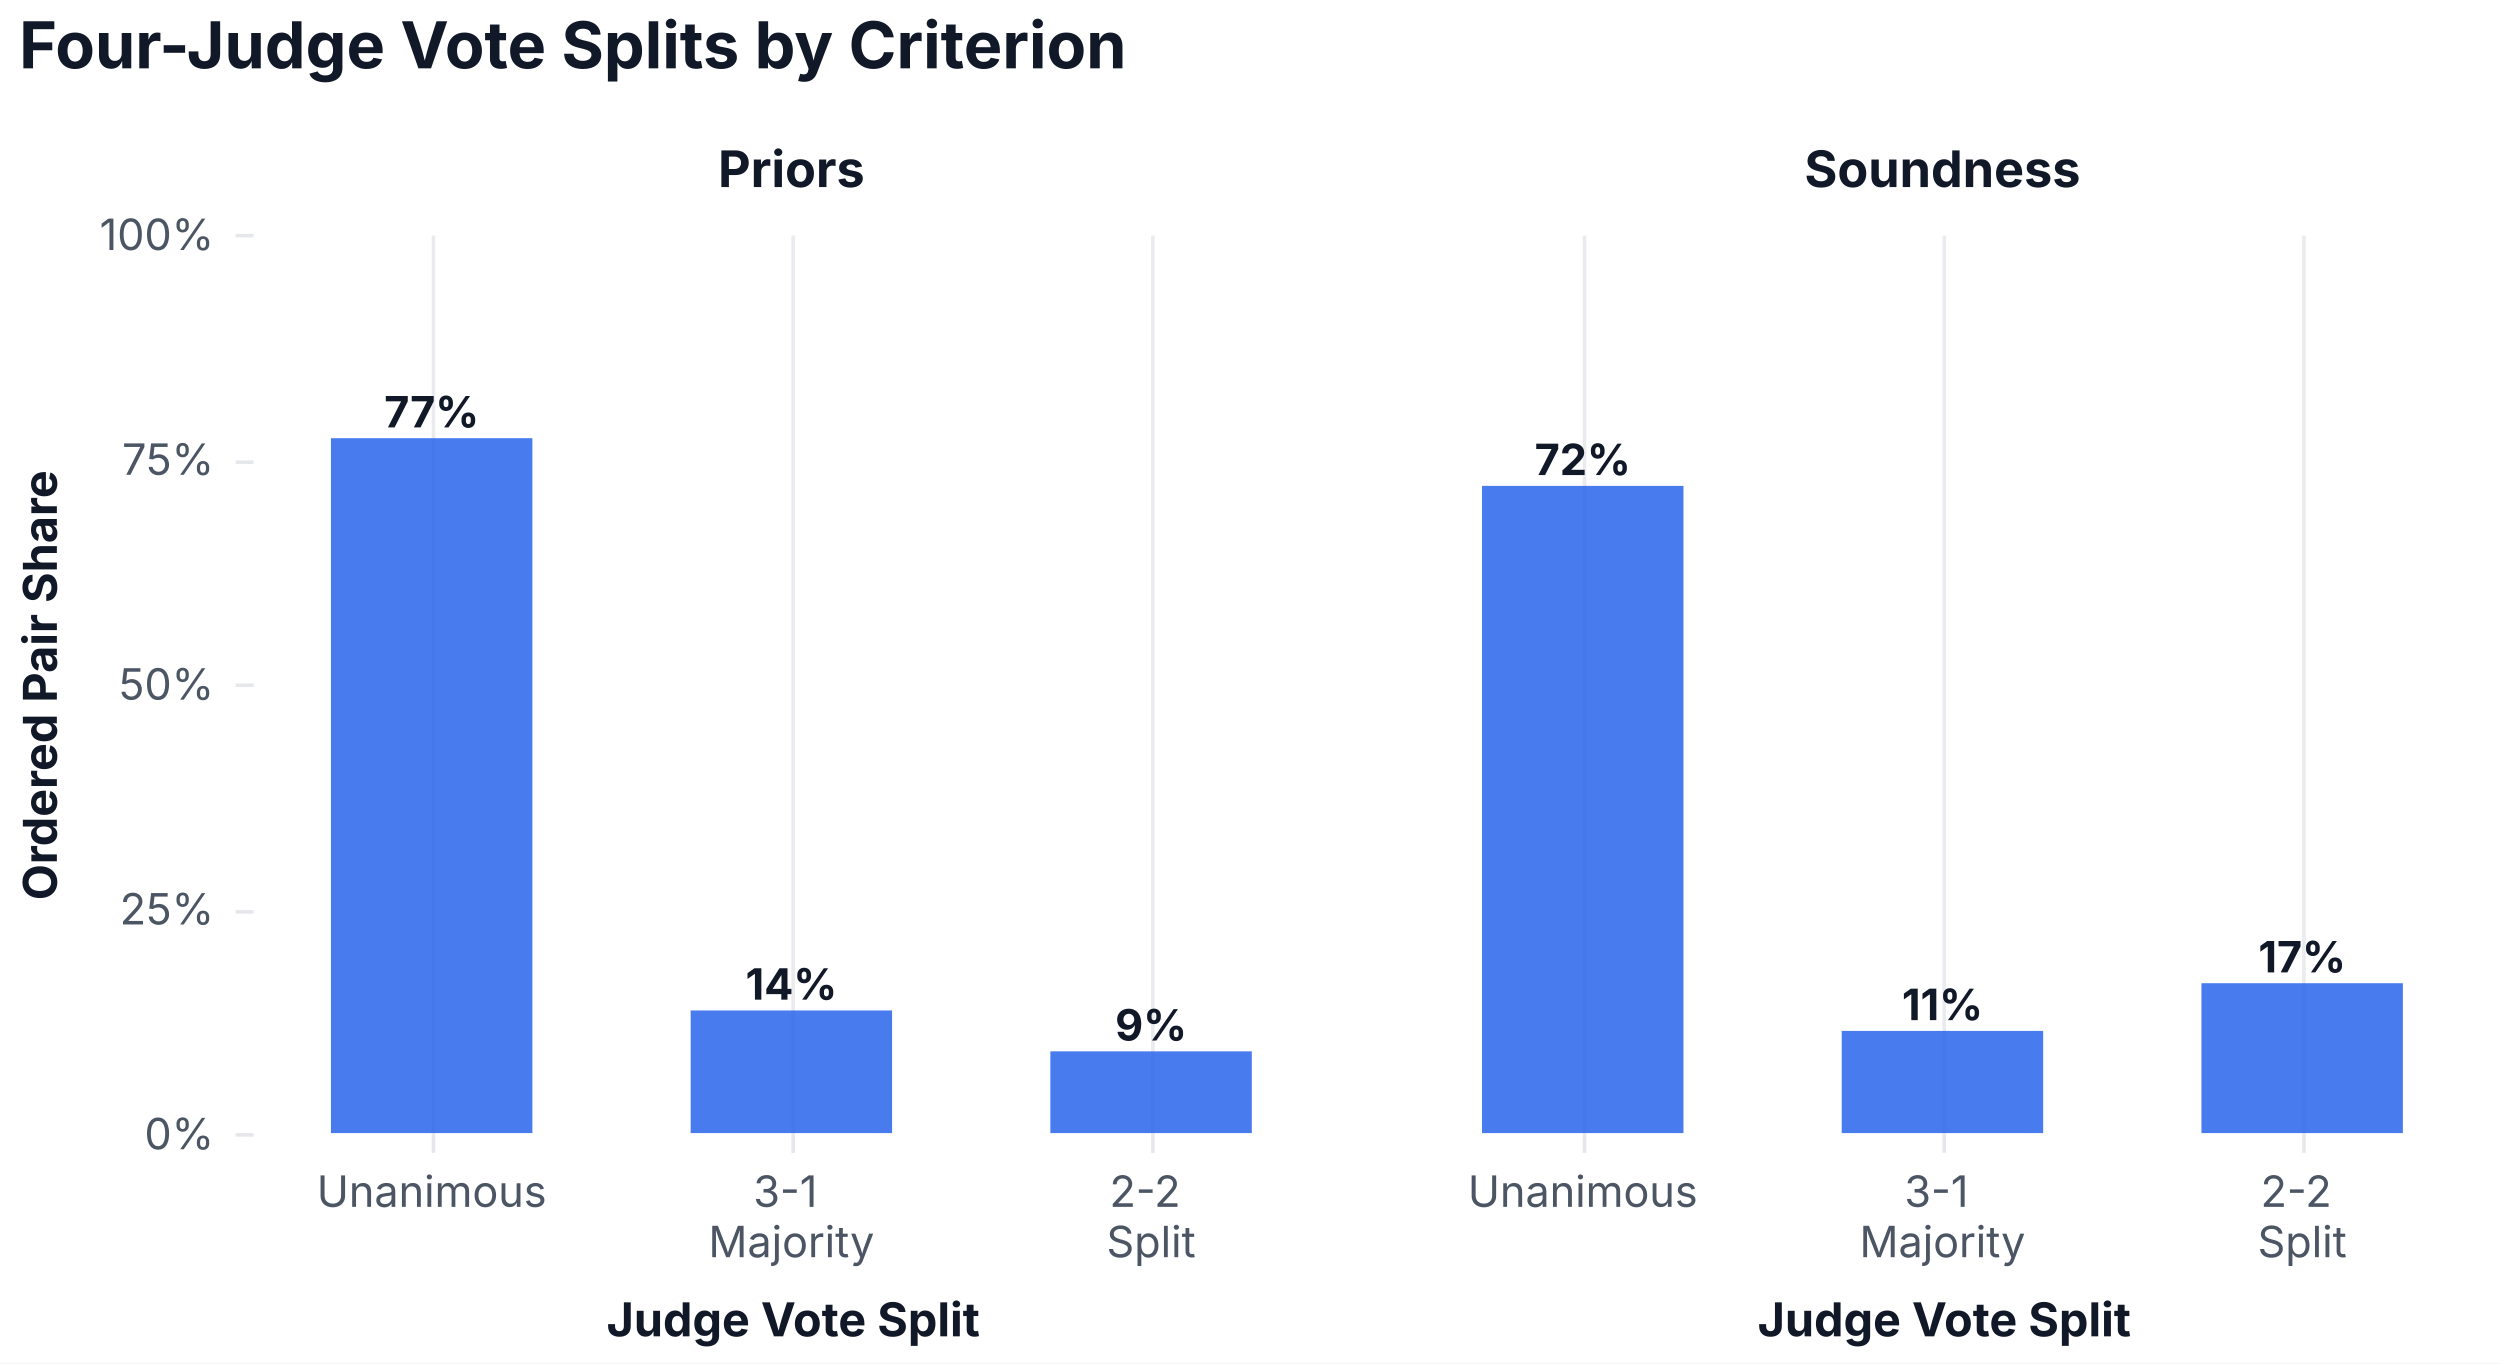
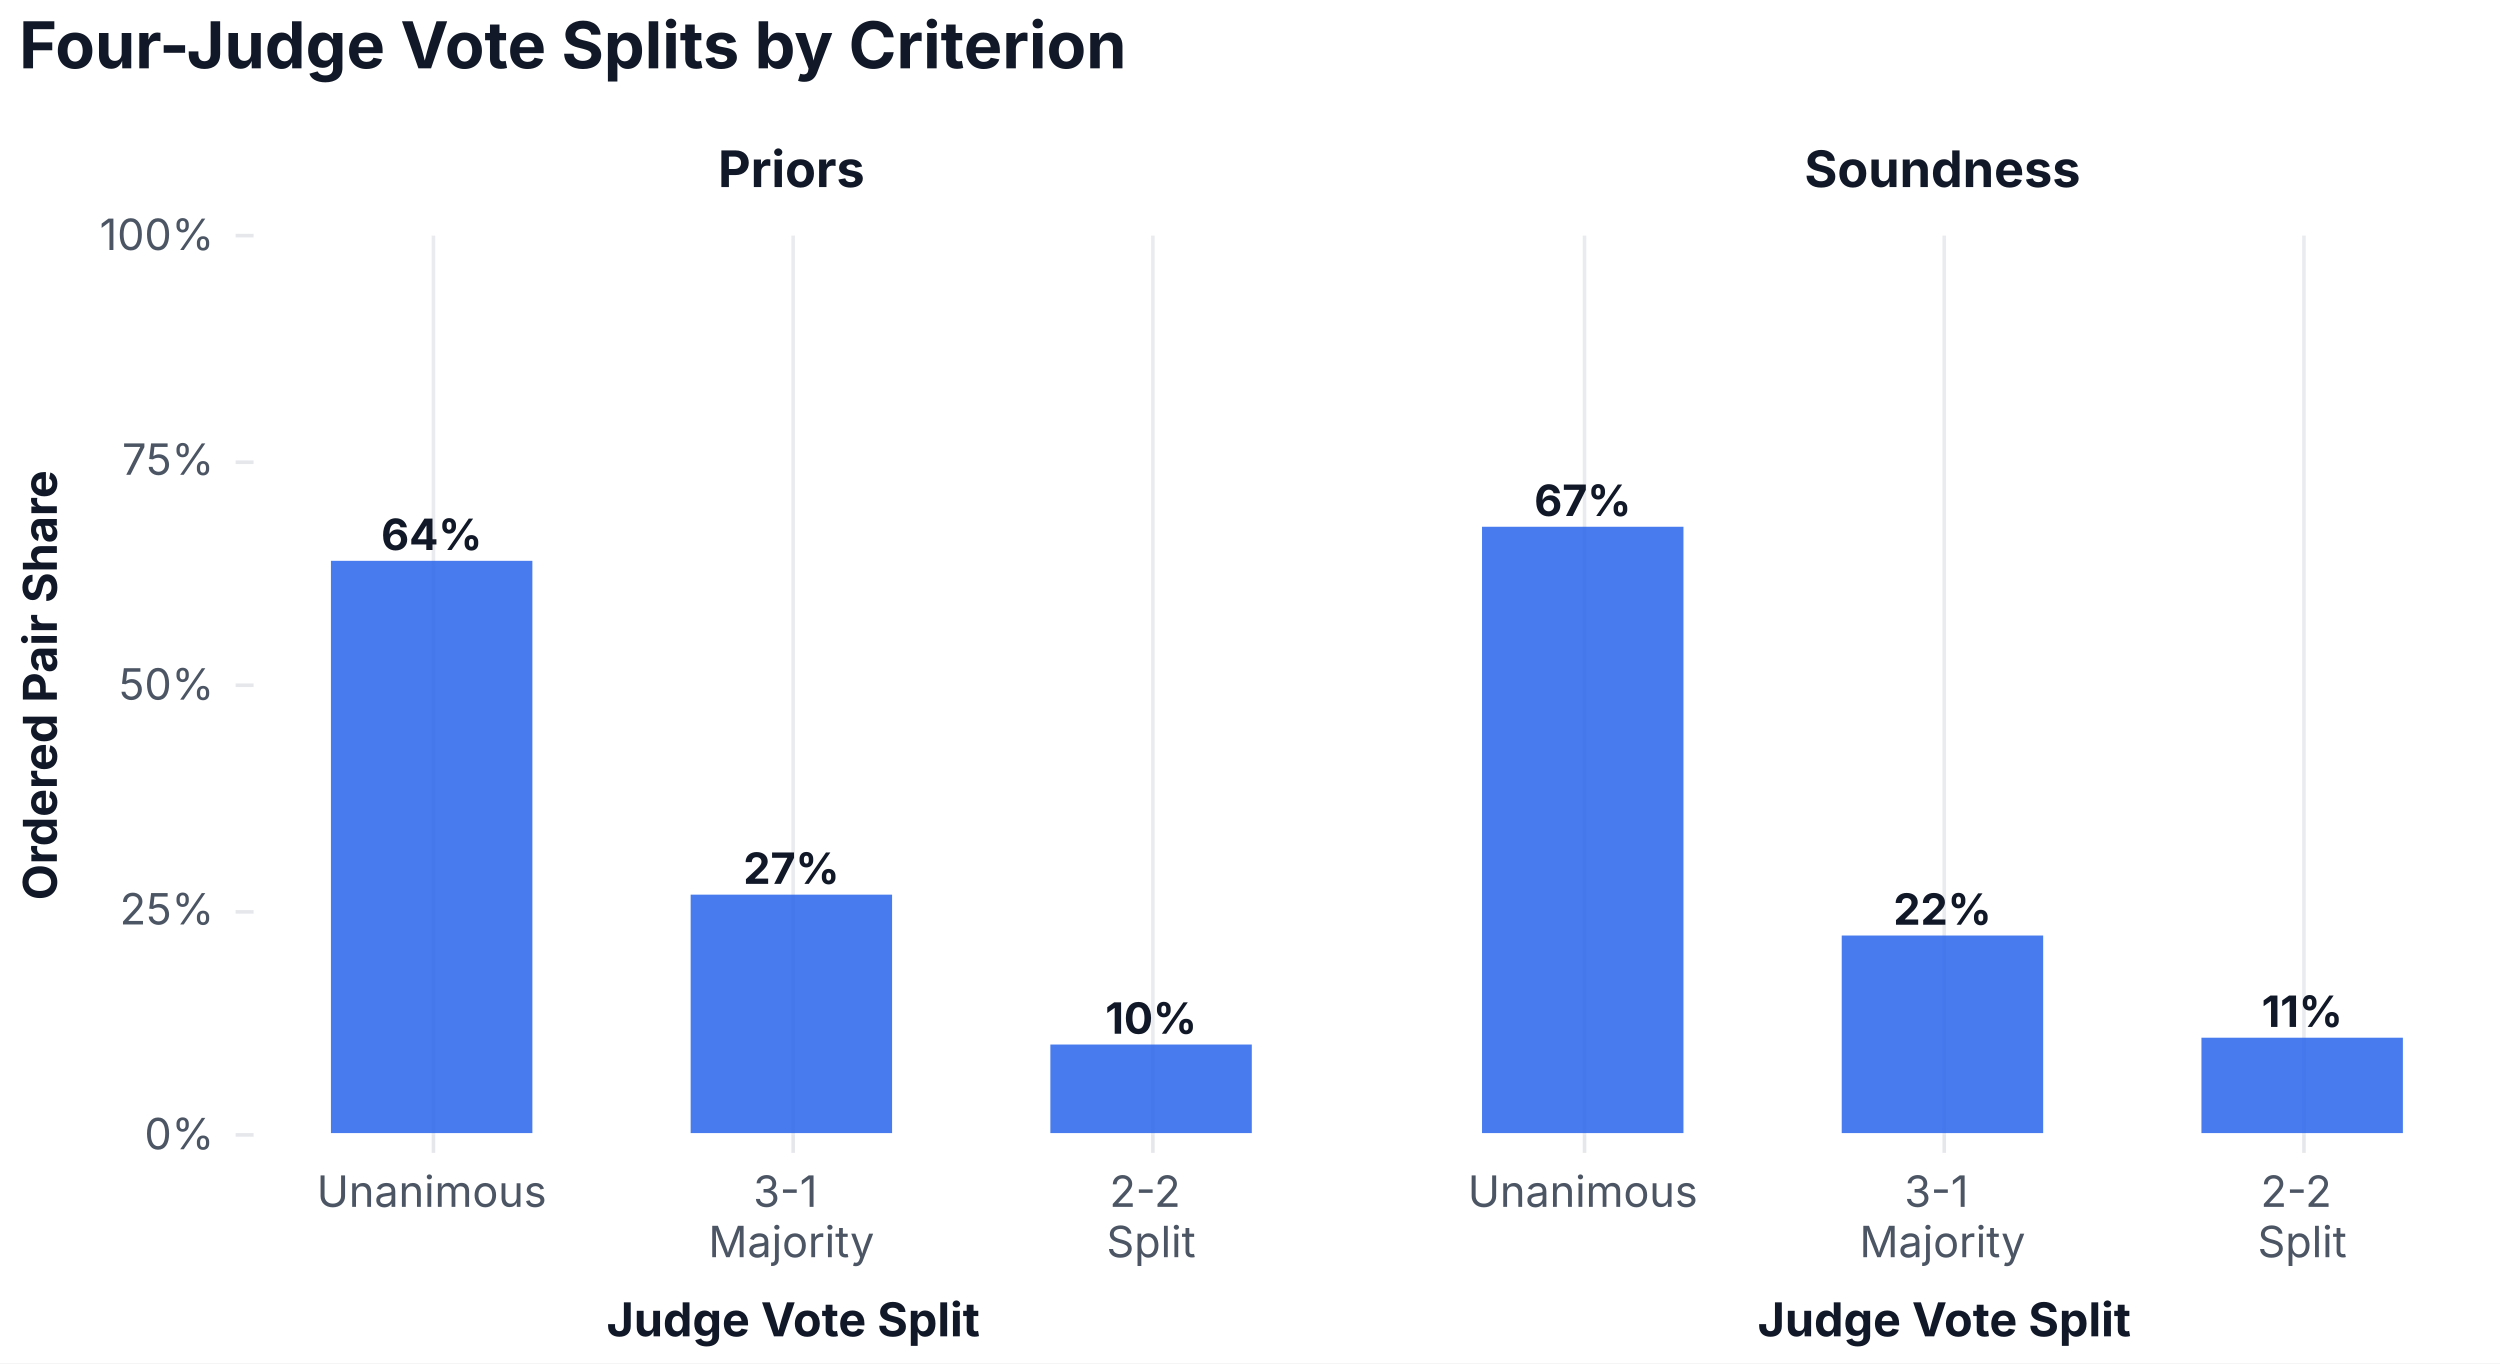
<svg xmlns="http://www.w3.org/2000/svg" version="1.1" class="marks" width="695" height="379" viewBox="0 0 695 379">
  <rect width="695" height="379" fill="white" />
  <g fill="none" stroke-miterlimit="10" transform="translate(70,65)">
    <g class="mark-group role-frame root" role="graphics-object" aria-roledescription="group mark container">
      <g transform="translate(0,0)">
        <path class="background" aria-hidden="true" d="M0,0h0v0h0Z" />
        <g>
          <g class="mark-group role-row-header row_header" role="graphics-object" aria-roledescription="group mark container">
            <g transform="translate(0,0)">
              <path class="background" aria-hidden="true" d="M0,0h0v250h0Z" />
              <g>
                <g class="mark-group role-axis" role="graphics-symbol" aria-roledescription="axis" aria-label="Y-axis titled 'Ordered Pair Share' for a linear scale with values from 0 to 100">
                  <g transform="translate(0.5,0.5)">
                    <path class="background" aria-hidden="true" d="M0,0h0v0h0Z" pointer-events="none" />
                    <g>
                      <g class="mark-rule role-axis-tick" pointer-events="none">
                        <line transform="translate(0,250)" x2="-5" y2="0" stroke="#e5e7eb" stroke-width="1" opacity="1" />
                        <line transform="translate(0,188)" x2="-5" y2="0" stroke="#e5e7eb" stroke-width="1" opacity="1" />
                        <line transform="translate(0,125)" x2="-5" y2="0" stroke="#e5e7eb" stroke-width="1" opacity="1" />
                        <line transform="translate(0,63)" x2="-5" y2="0" stroke="#e5e7eb" stroke-width="1" opacity="1" />
                        <line transform="translate(0,0)" x2="-5" y2="0" stroke="#e5e7eb" stroke-width="1" opacity="1" />
                      </g>
                      <g class="mark-text role-axis-label" pointer-events="none">
                        <text text-anchor="end" transform="translate(-11,254)" font-family="Inter, system-ui, sans-serif" font-size="12px" fill="#4b5563" opacity="1">0%</text>
                        <text text-anchor="end" transform="translate(-11,191.5)" font-family="Inter, system-ui, sans-serif" font-size="12px" fill="#4b5563" opacity="1">25%</text>
                        <text text-anchor="end" transform="translate(-11,129)" font-family="Inter, system-ui, sans-serif" font-size="12px" fill="#4b5563" opacity="1">50%</text>
                        <text text-anchor="end" transform="translate(-11,66.5)" font-family="Inter, system-ui, sans-serif" font-size="12px" fill="#4b5563" opacity="1">75%</text>
                        <text text-anchor="end" transform="translate(-11,4)" font-family="Inter, system-ui, sans-serif" font-size="12px" fill="#4b5563" opacity="1">100%</text>
                      </g>
                      <g class="mark-text role-axis-title" pointer-events="none">
                        <text text-anchor="middle" transform="translate(-51.69141,125) rotate(-90) translate(0,-3)" font-family="Inter, system-ui, sans-serif" font-size="13px" font-weight="bold" fill="#111827" opacity="1">Ordered Pair Share</text>
                      </g>
                    </g>
                    <path class="foreground" aria-hidden="true" d="" pointer-events="none" display="none" />
                  </g>
                </g>
              </g>
              <path class="foreground" aria-hidden="true" d="" display="none" />
            </g>
          </g>
          <g class="mark-group role-column-header column_header" role="graphics-object" aria-roledescription="group mark container">
            <g transform="translate(0,0)">
              <path class="background" aria-hidden="true" d="M0,0h300v0h-300Z" />
              <g>
                <g class="mark-group role-title">
                  <g transform="translate(150,-24)">
                    <path class="background" aria-hidden="true" d="M0,0h0v0h0Z" pointer-events="none" />
                    <g>
                      <g class="mark-text role-title-text" role="graphics-symbol" aria-roledescription="title" aria-label="Title text 'Priors'" pointer-events="none">
                        <text text-anchor="middle" transform="translate(0,11)" font-family="Inter, system-ui, sans-serif" font-size="14px" font-weight="bold" fill="#111827" opacity="1">Priors</text>
                      </g>
                    </g>
                    <path class="foreground" aria-hidden="true" d="" pointer-events="none" display="none" />
                  </g>
                </g>
              </g>
              <path class="foreground" aria-hidden="true" d="" display="none" />
            </g>
            <g transform="translate(320,0)">
              <path class="background" aria-hidden="true" d="M0,0h300v0h-300Z" />
              <g>
                <g class="mark-group role-title">
                  <g transform="translate(150,-24)">
                    <path class="background" aria-hidden="true" d="M0,0h0v0h0Z" pointer-events="none" />
                    <g>
                      <g class="mark-text role-title-text" role="graphics-symbol" aria-roledescription="title" aria-label="Title text 'Soundness'" pointer-events="none">
                        <text text-anchor="middle" transform="translate(0,11)" font-family="Inter, system-ui, sans-serif" font-size="14px" font-weight="bold" fill="#111827" opacity="1">Soundness</text>
                      </g>
                    </g>
                    <path class="foreground" aria-hidden="true" d="" pointer-events="none" display="none" />
                  </g>
                </g>
              </g>
              <path class="foreground" aria-hidden="true" d="" display="none" />
            </g>
          </g>
          <g class="mark-group role-column-footer column_footer" role="graphics-object" aria-roledescription="group mark container">
            <g transform="translate(0,250)">
              <path class="background" aria-hidden="true" d="M0,0h300v0h-300Z" />
              <g>
                <g class="mark-group role-axis" role="graphics-symbol" aria-roledescription="axis" aria-label="X-axis titled 'Judge Vote Split' for a discrete scale with 3 values: Unanimous, 3-1 Majority, 2-2 Split">
                  <g transform="translate(0.5,0.5)">
                    <path class="background" aria-hidden="true" d="M0,0h0v0h0Z" pointer-events="none" />
                    <g>
                      <g class="mark-rule role-axis-tick" pointer-events="none">
                        <line transform="translate(50,0)" x2="0" y2="5" stroke="#e5e7eb" stroke-width="1" opacity="1" />
                        <line transform="translate(150,0)" x2="0" y2="5" stroke="#e5e7eb" stroke-width="1" opacity="1" />
                        <line transform="translate(250,0)" x2="0" y2="5" stroke="#e5e7eb" stroke-width="1" opacity="1" />
                      </g>
                      <g class="mark-text role-axis-label" pointer-events="none">
                        <text text-anchor="middle" transform="translate(49.5,20)" font-family="Inter, system-ui, sans-serif" font-size="12px" fill="#4b5563" opacity="1">Unanimous</text>
                        <text text-anchor="middle" transform="translate(149.5,20)" font-family="Inter, system-ui, sans-serif" font-size="12px" fill="#4b5563" opacity="1">
                          <tspan>3-1</tspan>
                          <tspan x="0" dy="14">Majority</tspan>
                        </text>
                        <text text-anchor="middle" transform="translate(249.5,20)" font-family="Inter, system-ui, sans-serif" font-size="12px" fill="#4b5563" opacity="1">
                          <tspan>2-2</tspan>
                          <tspan x="0" dy="14">Split</tspan>
                        </text>
                      </g>
                      <g class="mark-text role-axis-title" pointer-events="none">
                        <text text-anchor="middle" transform="translate(150,56)" font-family="Inter, system-ui, sans-serif" font-size="13px" font-weight="bold" fill="#111827" opacity="1">Judge Vote Split</text>
                      </g>
                    </g>
                    <path class="foreground" aria-hidden="true" d="" pointer-events="none" display="none" />
                  </g>
                </g>
              </g>
              <path class="foreground" aria-hidden="true" d="" display="none" />
            </g>
            <g transform="translate(320,250)">
              <path class="background" aria-hidden="true" d="M0,0h300v0h-300Z" />
              <g>
                <g class="mark-group role-axis" role="graphics-symbol" aria-roledescription="axis" aria-label="X-axis titled 'Judge Vote Split' for a discrete scale with 3 values: Unanimous, 3-1 Majority, 2-2 Split">
                  <g transform="translate(0.5,0.5)">
                    <path class="background" aria-hidden="true" d="M0,0h0v0h0Z" pointer-events="none" />
                    <g>
                      <g class="mark-rule role-axis-tick" pointer-events="none">
                        <line transform="translate(50,0)" x2="0" y2="5" stroke="#e5e7eb" stroke-width="1" opacity="1" />
                        <line transform="translate(150,0)" x2="0" y2="5" stroke="#e5e7eb" stroke-width="1" opacity="1" />
                        <line transform="translate(250,0)" x2="0" y2="5" stroke="#e5e7eb" stroke-width="1" opacity="1" />
                      </g>
                      <g class="mark-text role-axis-label" pointer-events="none">
                        <text text-anchor="middle" transform="translate(49.5,20)" font-family="Inter, system-ui, sans-serif" font-size="12px" fill="#4b5563" opacity="1">Unanimous</text>
                        <text text-anchor="middle" transform="translate(149.5,20)" font-family="Inter, system-ui, sans-serif" font-size="12px" fill="#4b5563" opacity="1">
                          <tspan>3-1</tspan>
                          <tspan x="0" dy="14">Majority</tspan>
                        </text>
                        <text text-anchor="middle" transform="translate(249.5,20)" font-family="Inter, system-ui, sans-serif" font-size="12px" fill="#4b5563" opacity="1">
                          <tspan>2-2</tspan>
                          <tspan x="0" dy="14">Split</tspan>
                        </text>
                      </g>
                      <g class="mark-text role-axis-title" pointer-events="none">
                        <text text-anchor="middle" transform="translate(150,56)" font-family="Inter, system-ui, sans-serif" font-size="13px" font-weight="bold" fill="#111827" opacity="1">Judge Vote Split</text>
                      </g>
                    </g>
                    <path class="foreground" aria-hidden="true" d="" pointer-events="none" display="none" />
                  </g>
                </g>
              </g>
              <path class="foreground" aria-hidden="true" d="" display="none" />
            </g>
          </g>
          <g class="mark-group role-scope cell" role="graphics-object" aria-roledescription="group mark container">
            <g transform="translate(0,0)">
              <path class="background" aria-hidden="true" d="M0,0h300v250h-300Z" />
              <g>
                <g class="mark-group role-axis" aria-hidden="true">
                  <g transform="translate(0.5,250.5)">
                    <path class="background" aria-hidden="true" d="M0,0h0v0h0Z" pointer-events="none" />
                    <g>
                      <g class="mark-rule role-axis-grid" pointer-events="none">
                        <line transform="translate(50,-250)" x2="0" y2="250" stroke="#e5e7eb" stroke-opacity="0.85" stroke-width="1" opacity="1" />
                        <line transform="translate(150,-250)" x2="0" y2="250" stroke="#e5e7eb" stroke-opacity="0.85" stroke-width="1" opacity="1" />
                        <line transform="translate(250,-250)" x2="0" y2="250" stroke="#e5e7eb" stroke-opacity="0.85" stroke-width="1" opacity="1" />
                      </g>
                    </g>
                    <path class="foreground" aria-hidden="true" d="" pointer-events="none" display="none" />
                  </g>
                </g>
                <g class="mark-rect role-mark child_layer_0_marks" role="graphics-object" aria-roledescription="rect mark container">
-                   <path aria-label="Judge Vote Split: Unanimous; Ordered Pair Share: 77.2727272727" role="graphics-symbol" aria-roledescription="bar" d="M22,56.818h56v193.182h-56Z" fill="#2563eb" opacity="0.84" />
-                   <path aria-label="Judge Vote Split: 3-1 Majority; Ordered Pair Share: 13.6363636364" role="graphics-symbol" aria-roledescription="bar" d="M122,215.909h56v34.091h-56Z" fill="#2563eb" opacity="0.84" />
-                   <path aria-label="Judge Vote Split: 2-2 Split; Ordered Pair Share: 9.09090909091" role="graphics-symbol" aria-roledescription="bar" d="M222,227.273h56v22.727h-56Z" fill="#2563eb" opacity="0.84" />
+                   <path aria-label="Judge Vote Split: Unanimous; Ordered Pair Share: 63.6363636364" role="graphics-symbol" aria-roledescription="bar" d="M22,90.909h56v159.091h-56Z" fill="#2563eb" opacity="0.84" />
+                   <path aria-label="Judge Vote Split: 3-1 Majority; Ordered Pair Share: 26.5151515152" role="graphics-symbol" aria-roledescription="bar" d="M122,183.712h56v66.288h-56Z" fill="#2563eb" opacity="0.84" />
+                   <path aria-label="Judge Vote Split: 2-2 Split; Ordered Pair Share: 9.84848484848" role="graphics-symbol" aria-roledescription="bar" d="M222,225.379h56v24.621h-56Z" fill="#2563eb" opacity="0.84" />
                </g>
                <g class="mark-text role-mark child_layer_1_marks" role="graphics-object" aria-roledescription="text mark container">
-                   <text aria-label="Judge Vote Split: Unanimous; Ordered Pair Share: 77.2727272727; percentage_label: 77%" role="graphics-symbol" aria-roledescription="text mark" text-anchor="middle" transform="translate(50,53.81818)" font-family="Inter, system-ui, sans-serif" font-size="12px" font-weight="bold" fill="#111827">77%</text>
-                   <text aria-label="Judge Vote Split: 3-1 Majority; Ordered Pair Share: 13.6363636364; percentage_label: 14%" role="graphics-symbol" aria-roledescription="text mark" text-anchor="middle" transform="translate(150,212.9091)" font-family="Inter, system-ui, sans-serif" font-size="12px" font-weight="bold" fill="#111827">14%</text>
-                   <text aria-label="Judge Vote Split: 2-2 Split; Ordered Pair Share: 9.09090909091; percentage_label: 9%" role="graphics-symbol" aria-roledescription="text mark" text-anchor="middle" transform="translate(250,224.2727)" font-family="Inter, system-ui, sans-serif" font-size="12px" font-weight="bold" fill="#111827">9%</text>
+                   <text aria-label="Judge Vote Split: Unanimous; Ordered Pair Share: 63.6363636364; percentage_label: 64%" role="graphics-symbol" aria-roledescription="text mark" text-anchor="middle" transform="translate(50,87.90909)" font-family="Inter, system-ui, sans-serif" font-size="12px" font-weight="bold" fill="#111827">64%</text>
+                   <text aria-label="Judge Vote Split: 3-1 Majority; Ordered Pair Share: 26.5151515152; percentage_label: 27%" role="graphics-symbol" aria-roledescription="text mark" text-anchor="middle" transform="translate(150,180.7121)" font-family="Inter, system-ui, sans-serif" font-size="12px" font-weight="bold" fill="#111827">27%</text>
+                   <text aria-label="Judge Vote Split: 2-2 Split; Ordered Pair Share: 9.84848484848; percentage_label: 10%" role="graphics-symbol" aria-roledescription="text mark" text-anchor="middle" transform="translate(250,222.3788)" font-family="Inter, system-ui, sans-serif" font-size="12px" font-weight="bold" fill="#111827">10%</text>
                </g>
              </g>
              <path class="foreground" aria-hidden="true" d="" display="none" />
            </g>
            <g transform="translate(320,0)">
              <path class="background" aria-hidden="true" d="M0,0h300v250h-300Z" />
              <g>
                <g class="mark-group role-axis" aria-hidden="true">
                  <g transform="translate(0.5,250.5)">
                    <path class="background" aria-hidden="true" d="M0,0h0v0h0Z" pointer-events="none" />
                    <g>
                      <g class="mark-rule role-axis-grid" pointer-events="none">
                        <line transform="translate(50,-250)" x2="0" y2="250" stroke="#e5e7eb" stroke-opacity="0.85" stroke-width="1" opacity="1" />
                        <line transform="translate(150,-250)" x2="0" y2="250" stroke="#e5e7eb" stroke-opacity="0.85" stroke-width="1" opacity="1" />
                        <line transform="translate(250,-250)" x2="0" y2="250" stroke="#e5e7eb" stroke-opacity="0.85" stroke-width="1" opacity="1" />
                      </g>
                    </g>
                    <path class="foreground" aria-hidden="true" d="" pointer-events="none" display="none" />
                  </g>
                </g>
                <g class="mark-rect role-mark child_layer_0_marks" role="graphics-object" aria-roledescription="rect mark container">
-                   <path aria-label="Judge Vote Split: Unanimous; Ordered Pair Share: 71.9696969697" role="graphics-symbol" aria-roledescription="bar" d="M22,70.076h56v179.924h-56Z" fill="#2563eb" opacity="0.84" />
-                   <path aria-label="Judge Vote Split: 3-1 Majority; Ordered Pair Share: 11.3636363636" role="graphics-symbol" aria-roledescription="bar" d="M122,221.591h56v28.409h-56Z" fill="#2563eb" opacity="0.84" />
-                   <path aria-label="Judge Vote Split: 2-2 Split; Ordered Pair Share: 16.6666666667" role="graphics-symbol" aria-roledescription="bar" d="M222,208.333h56v41.667h-56Z" fill="#2563eb" opacity="0.84" />
+                   <path aria-label="Judge Vote Split: Unanimous; Ordered Pair Share: 67.4242424242" role="graphics-symbol" aria-roledescription="bar" d="M22,81.439h56v168.561h-56Z" fill="#2563eb" opacity="0.84" />
+                   <path aria-label="Judge Vote Split: 3-1 Majority; Ordered Pair Share: 21.9696969697" role="graphics-symbol" aria-roledescription="bar" d="M122,195.076h56v54.924h-56Z" fill="#2563eb" opacity="0.84" />
+                   <path aria-label="Judge Vote Split: 2-2 Split; Ordered Pair Share: 10.6060606061" role="graphics-symbol" aria-roledescription="bar" d="M222,223.485h56v26.515h-56Z" fill="#2563eb" opacity="0.84" />
                </g>
                <g class="mark-text role-mark child_layer_1_marks" role="graphics-object" aria-roledescription="text mark container">
-                   <text aria-label="Judge Vote Split: Unanimous; Ordered Pair Share: 71.9696969697; percentage_label: 72%" role="graphics-symbol" aria-roledescription="text mark" text-anchor="middle" transform="translate(50,67.07576)" font-family="Inter, system-ui, sans-serif" font-size="12px" font-weight="bold" fill="#111827">72%</text>
-                   <text aria-label="Judge Vote Split: 3-1 Majority; Ordered Pair Share: 11.3636363636; percentage_label: 11%" role="graphics-symbol" aria-roledescription="text mark" text-anchor="middle" transform="translate(150,218.5909)" font-family="Inter, system-ui, sans-serif" font-size="12px" font-weight="bold" fill="#111827">11%</text>
-                   <text aria-label="Judge Vote Split: 2-2 Split; Ordered Pair Share: 16.6666666667; percentage_label: 17%" role="graphics-symbol" aria-roledescription="text mark" text-anchor="middle" transform="translate(250,205.3333)" font-family="Inter, system-ui, sans-serif" font-size="12px" font-weight="bold" fill="#111827">17%</text>
+                   <text aria-label="Judge Vote Split: Unanimous; Ordered Pair Share: 67.4242424242; percentage_label: 67%" role="graphics-symbol" aria-roledescription="text mark" text-anchor="middle" transform="translate(50,78.43939)" font-family="Inter, system-ui, sans-serif" font-size="12px" font-weight="bold" fill="#111827">67%</text>
+                   <text aria-label="Judge Vote Split: 3-1 Majority; Ordered Pair Share: 21.9696969697; percentage_label: 22%" role="graphics-symbol" aria-roledescription="text mark" text-anchor="middle" transform="translate(150,192.0758)" font-family="Inter, system-ui, sans-serif" font-size="12px" font-weight="bold" fill="#111827">22%</text>
+                   <text aria-label="Judge Vote Split: 2-2 Split; Ordered Pair Share: 10.6060606061; percentage_label: 11%" role="graphics-symbol" aria-roledescription="text mark" text-anchor="middle" transform="translate(250,220.4848)" font-family="Inter, system-ui, sans-serif" font-size="12px" font-weight="bold" fill="#111827">11%</text>
                </g>
              </g>
              <path class="foreground" aria-hidden="true" d="" display="none" />
            </g>
          </g>
          <g class="mark-group role-title">
            <g transform="translate(-64.69141,-60)">
              <path class="background" aria-hidden="true" d="M0,0h0v0h0Z" pointer-events="none" />
              <g>
                <g class="mark-text role-title-text" role="graphics-symbol" aria-roledescription="title" aria-label="Title text 'Four-Judge Vote Splits by Criterion'" pointer-events="none">
                  <text text-anchor="start" transform="translate(0,14)" font-family="Inter, system-ui, sans-serif" font-size="18px" font-weight="bold" fill="#111827" opacity="1">Four-Judge Vote Splits by Criterion</text>
                </g>
              </g>
              <path class="foreground" aria-hidden="true" d="" pointer-events="none" display="none" />
            </g>
          </g>
        </g>
        <path class="foreground" aria-hidden="true" d="" display="none" />
      </g>
    </g>
  </g>
</svg>
